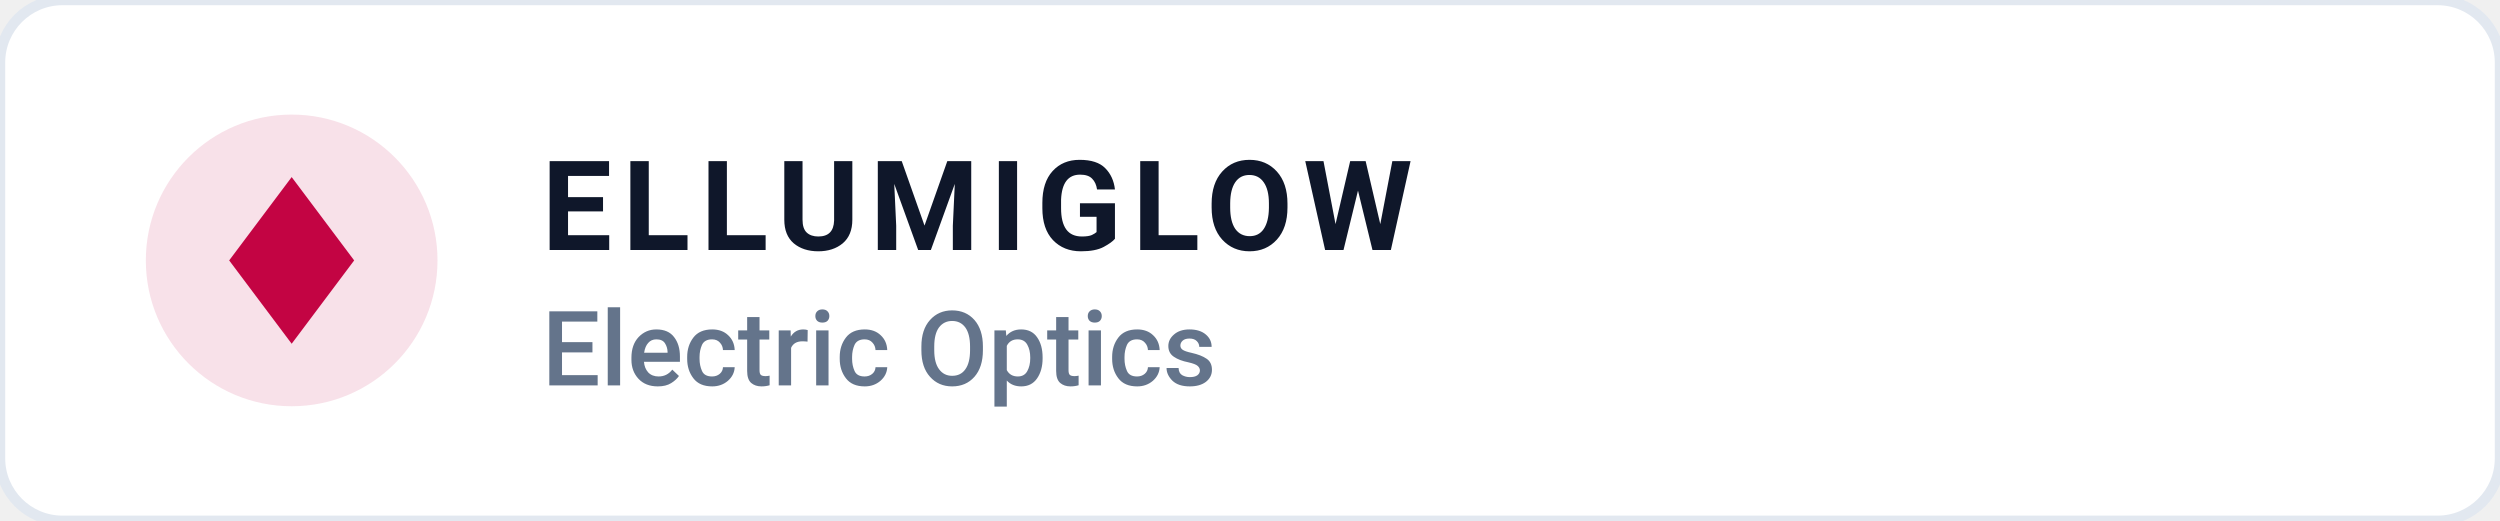
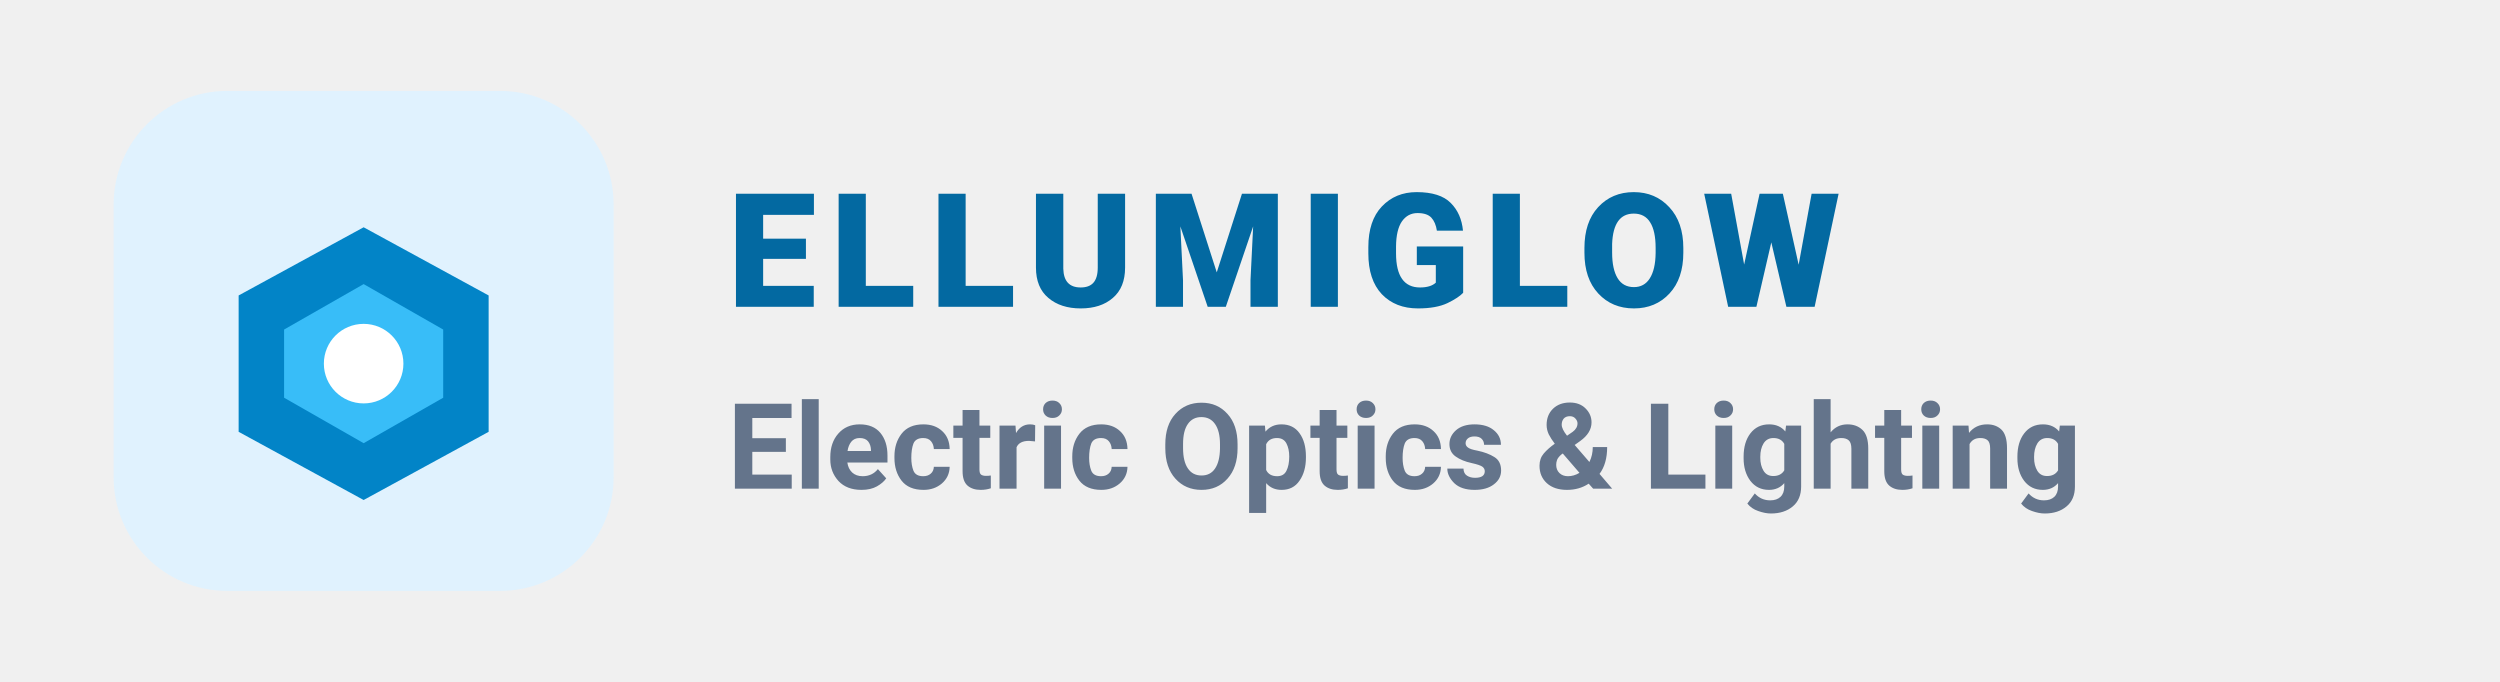
- <svg xmlns="http://www.w3.org/2000/svg" viewBox="0 0 240 50" fill="none">
-   <rect width="240" height="50" rx="6" fill="#FFFFFF" stroke="#E2E8F0" />
-   <circle cx="28" cy="25" r="14" fill="#C30443" opacity="0.12" />
-   <path d="M22 25 L28 17 L34 25 L28 33 Z" fill="#C30443" />
-   <text x="52" y="24" fill="#0F172A" font-family="-apple-system, BlinkMacSystemFont, 'Segoe UI', Roboto, sans-serif" font-size="12" font-weight="700" letter-spacing="1">ELLUMIGLOW</text>
-   <text x="52" y="37" fill="#64748B" font-family="-apple-system, BlinkMacSystemFont, 'Segoe UI', Roboto, sans-serif" font-size="10" font-weight="500">Electric Optics</text>
+ <svg xmlns="http://www.w3.org/2000/svg" width="220" height="60" viewBox="0 0 220 60" fill="none">
+   <g transform="translate(10, 8)">
+     <rect width="44" height="44" rx="10" fill="#E0F2FE" />
+     <path d="M22 12 L33 18 L33 30 L22 36 L11 30 L11 18 Z" fill="#0284C7" />
+     <path d="M22 17 L29 21 L29 27 L22 31 L15 27 L15 21 Z" fill="#38BDF8" />
+     <circle cx="22" cy="24" r="3.5" fill="#FFFFFF" />
+   </g>
+   <g transform="translate(64, 0)">
+     <text x="0" y="27" fill="#0369A1" font-family="-apple-system, BlinkMacSystemFont, 'Segoe UI', Roboto, sans-serif" font-size="14" font-weight="900" letter-spacing="1.2">ELLUMIGLOW</text>
+     <text x="0" y="43" fill="#64748B" font-family="-apple-system, BlinkMacSystemFont, 'Segoe UI', Roboto, sans-serif" font-size="10.5" font-weight="600">Electric Optics &amp; Lighting</text>
+   </g>
</svg>
